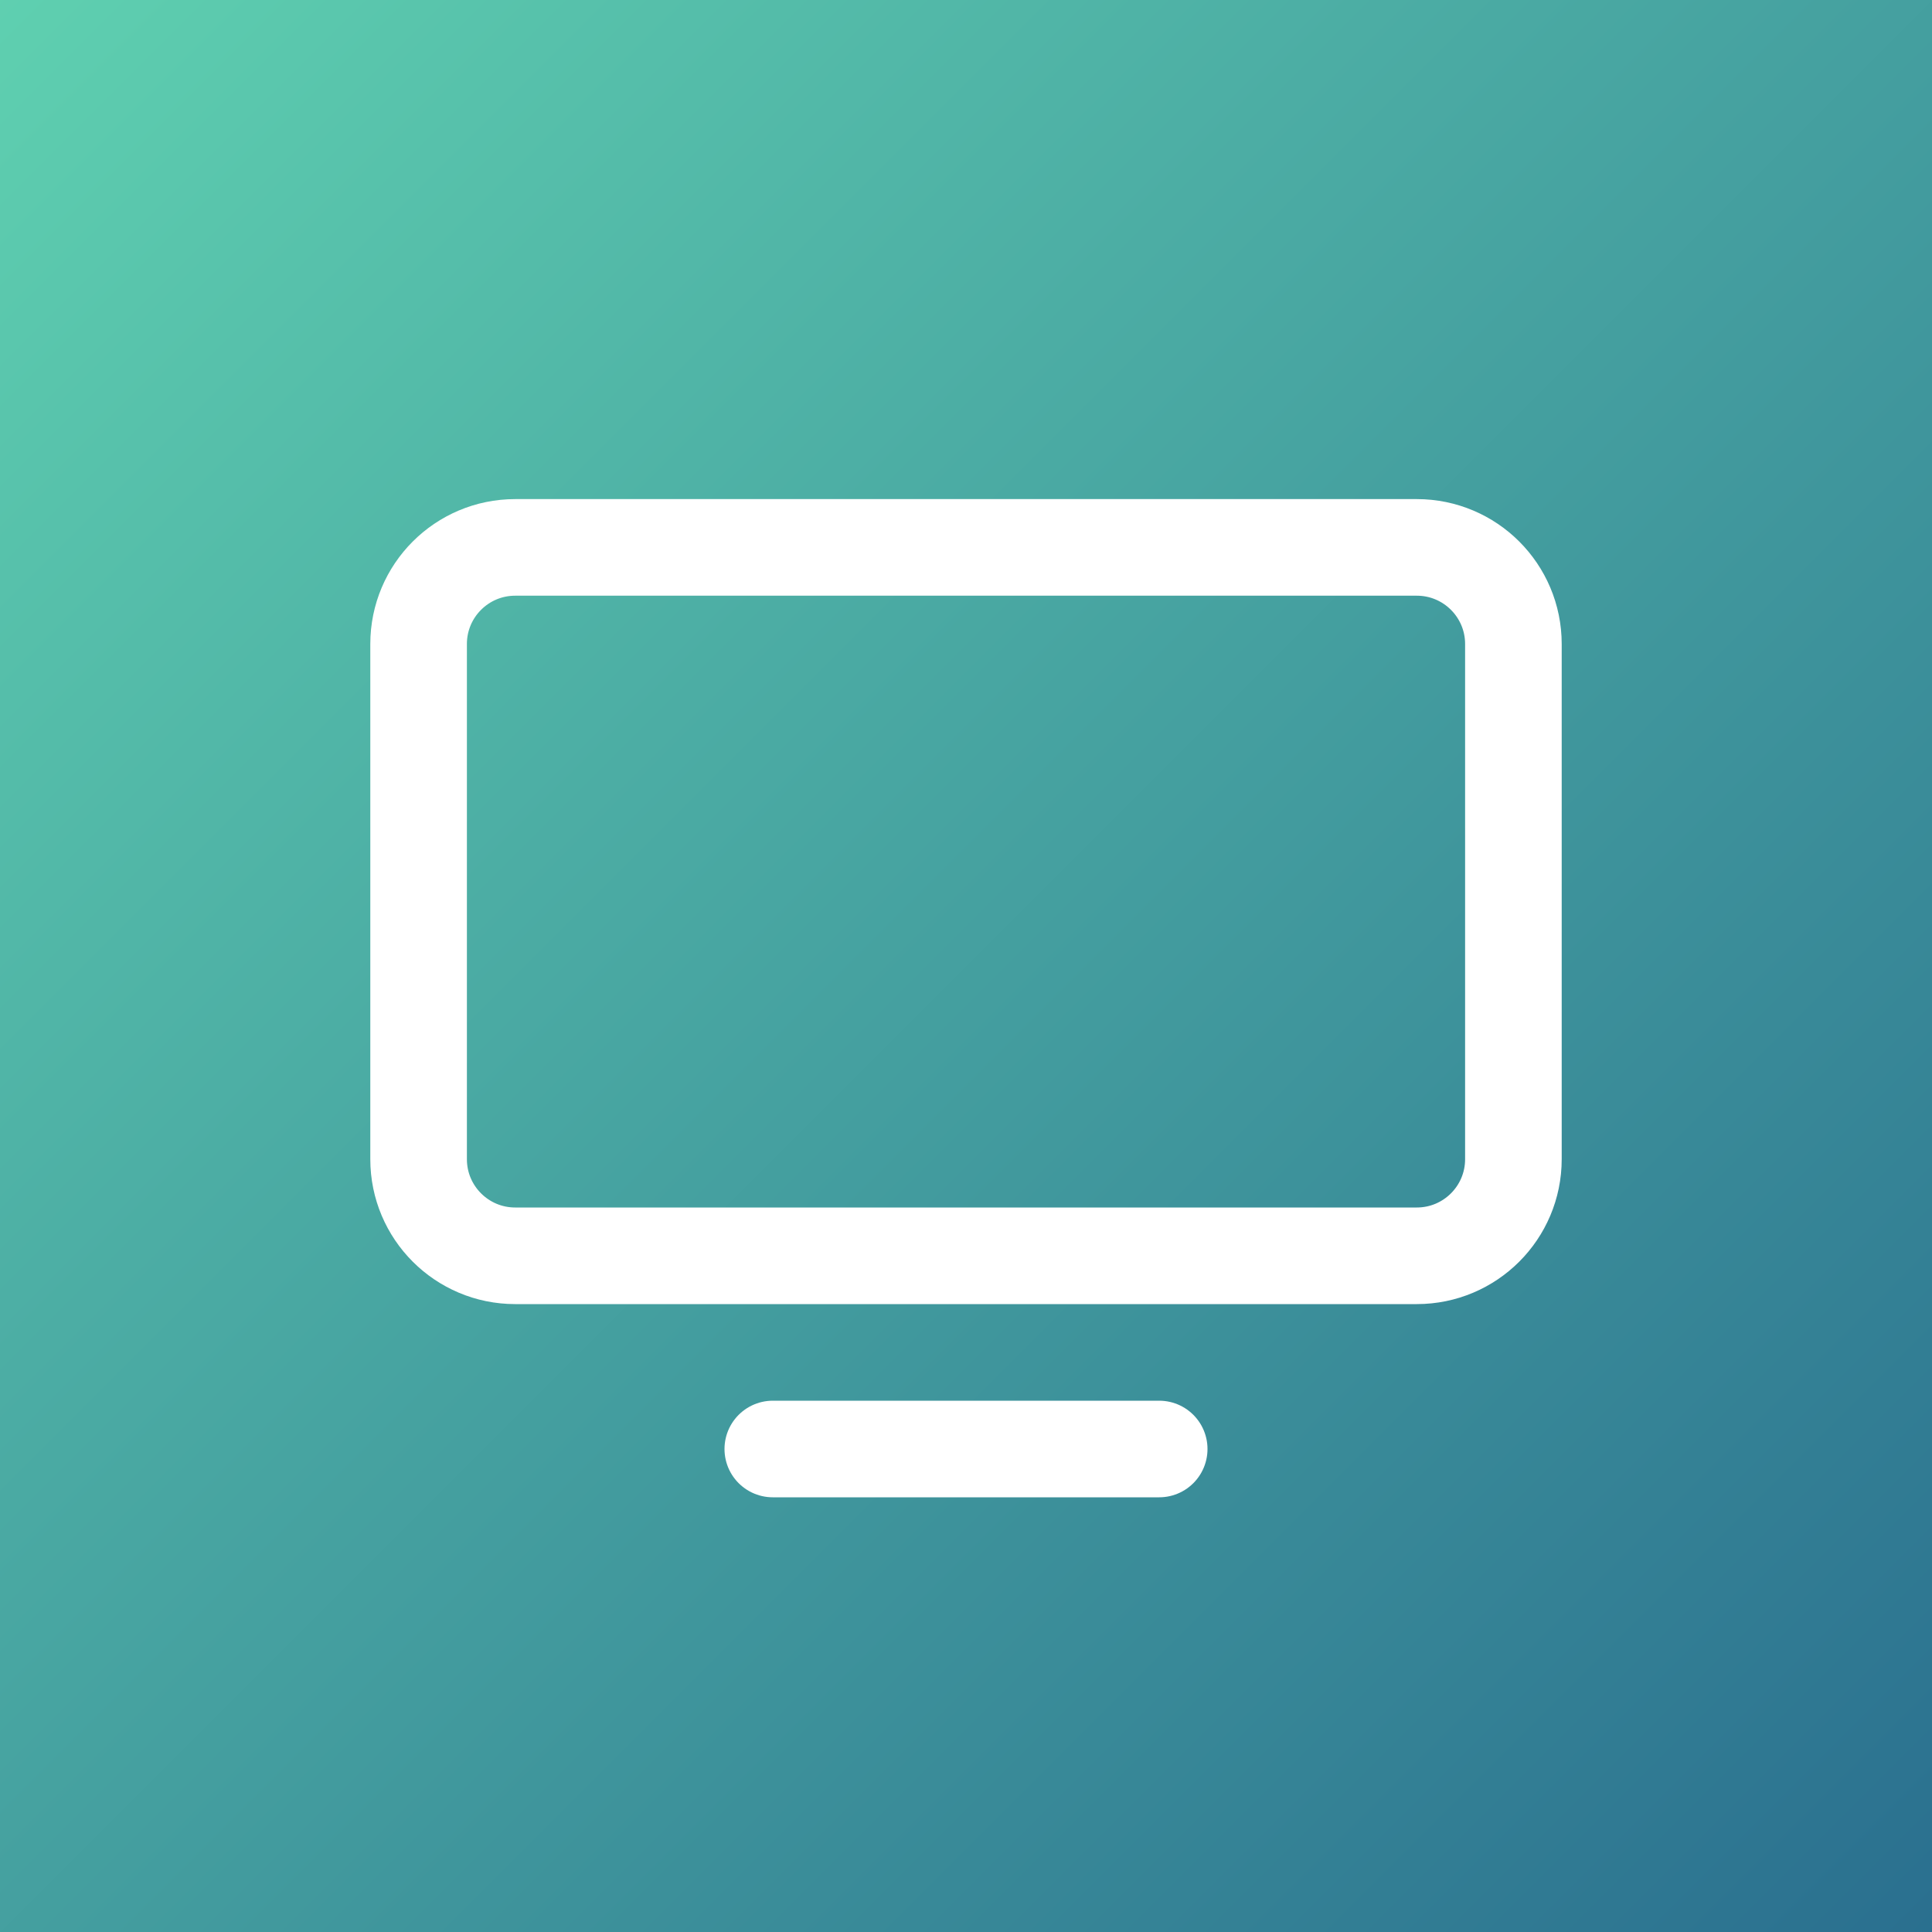
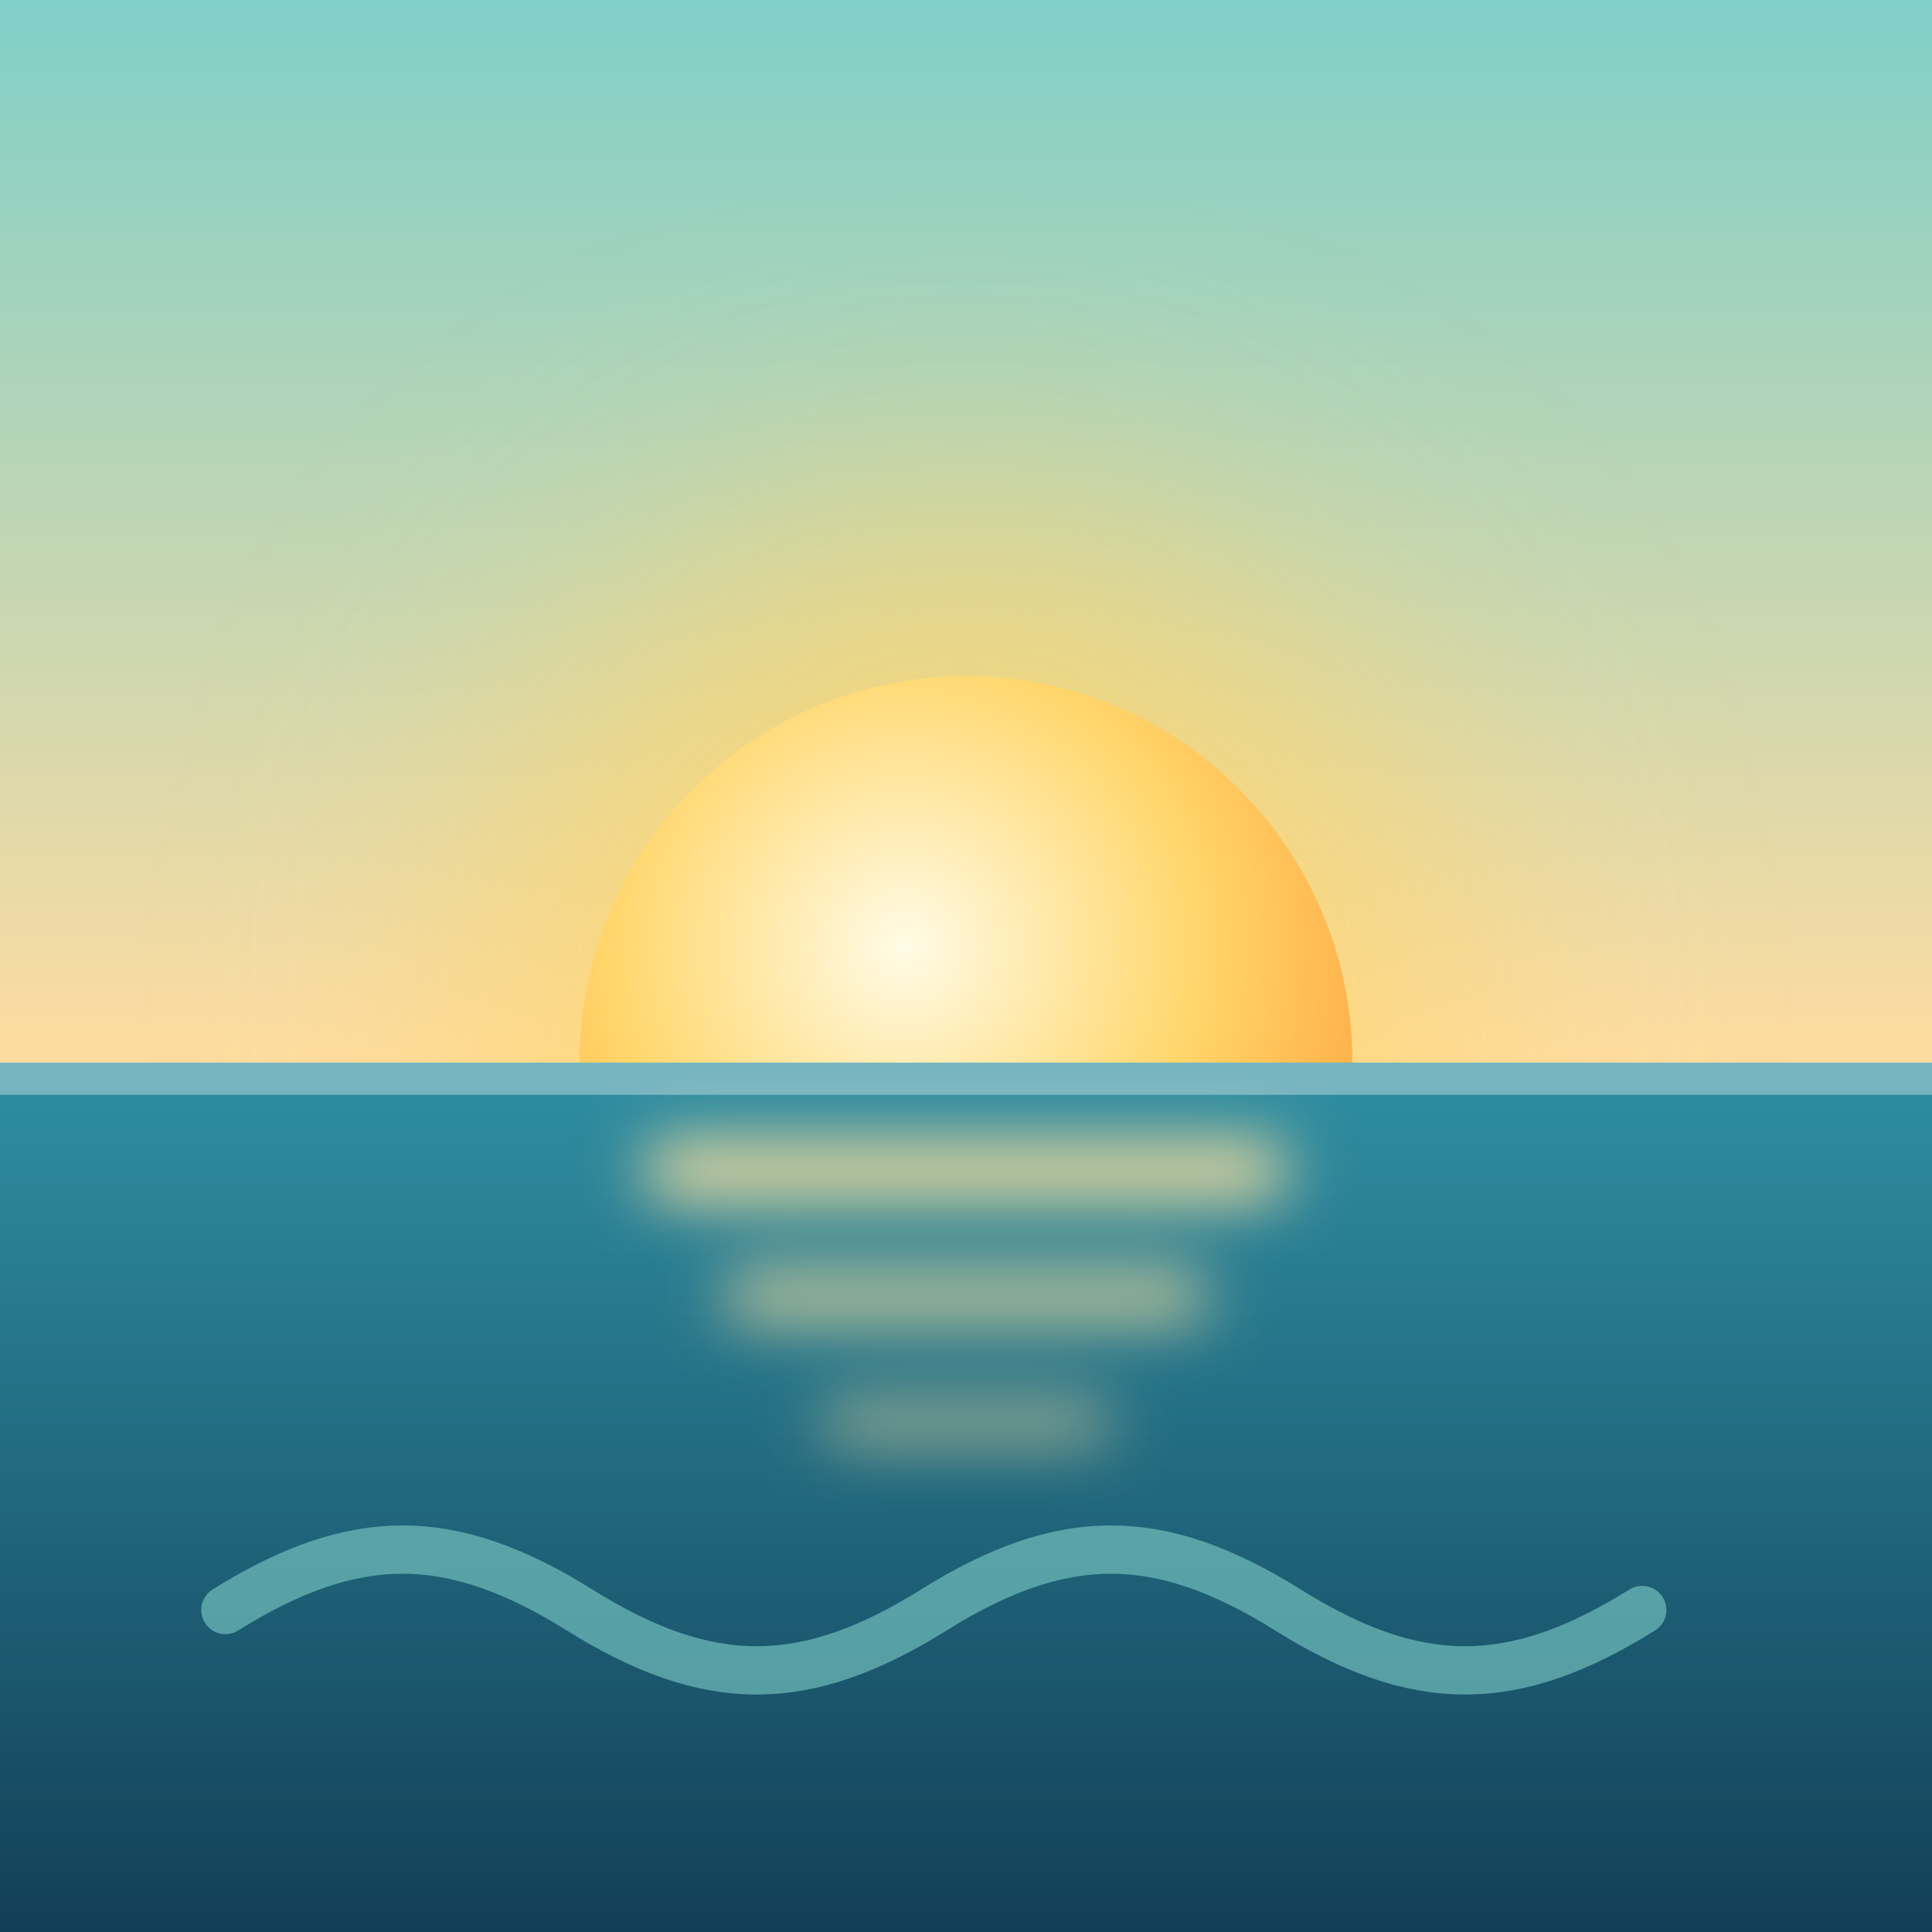
- <svg xmlns="http://www.w3.org/2000/svg" viewBox="0 0 60 60">
+ <svg xmlns="http://www.w3.org/2000/svg" viewBox="0 0 120 120">
  <defs>
-     <linearGradient id="g" x1="0" y1="0" x2="1" y2="1">
-       <stop offset="0" stop-color="#5fd0b0" />
-       <stop offset="1" stop-color="#2a6f8f" />
+     <linearGradient id="sky" x1="0" y1="0" x2="0" y2="1">
+       <stop offset="0" stop-color="#7fcfc8" />
+       <stop offset=".55" stop-color="#ffdca0" />
+       <stop offset="1" stop-color="#ffc27a" />
    </linearGradient>
+     <linearGradient id="sea" x1="0" y1="0" x2="0" y2="1">
+       <stop offset="0" stop-color="#2f8fa3" />
+       <stop offset="1" stop-color="#123f57" />
+     </linearGradient>
+     <radialGradient id="sun" cx="42%" cy="35%" r="70%">
+       <stop offset="0" stop-color="#fffbe6" />
+       <stop offset=".55" stop-color="#ffd66b" />
+       <stop offset="1" stop-color="#ffa23c" />
+     </radialGradient>
+     <filter id="glow" filterUnits="userSpaceOnUse" x="0" y="0" width="120" height="120">
+       <feGaussianBlur stdDeviation="9" />
+     </filter>
+     <filter id="soft" filterUnits="userSpaceOnUse" x="0" y="0" width="120" height="120">
+       <feGaussianBlur stdDeviation="2" />
+     </filter>
+     <clipPath id="up">
+       <rect width="120" height="68" />
+     </clipPath>
  </defs>
-   <rect width="60" height="60" fill="url(#g)" />
-   <rect x="13" y="17" width="34" height="22" rx="3" fill="none" stroke="#fff" stroke-width="3" />
-   <path d="M24 45h12" stroke="#fff" stroke-width="3" stroke-linecap="round" />
+   <rect width="120" height="120" fill="url(#sky)" />
+   <circle cx="60" cy="62" r="30" fill="#ffd66b" opacity=".7" filter="url(#glow)" />
+   <g clip-path="url(#up)">
+     <circle cx="60" cy="66" r="24" fill="url(#sun)" />
+   </g>
+   <rect y="66" width="120" height="54" fill="url(#sea)" />
+   <g fill="#ffe3a0" filter="url(#soft)">
+     <rect x="40" y="71" width="40" height="3.4" rx="1.7" />
+     <rect x="45" y="79" width="30" height="3" rx="1.5" opacity=".8" />
+     <rect x="51" y="87" width="18" height="2.6" rx="1.3" opacity=".6" />
+   </g>
+   <path d="M14 100c8-5 14-5 22 0s14 5 22 0 14-5 22 0 14 5 22 0" fill="none" stroke="#7fcfc8" stroke-width="3" stroke-linecap="round" opacity=".6" />
+   <rect y="66" width="120" height="2" fill="#fff" opacity=".35" />
</svg>
